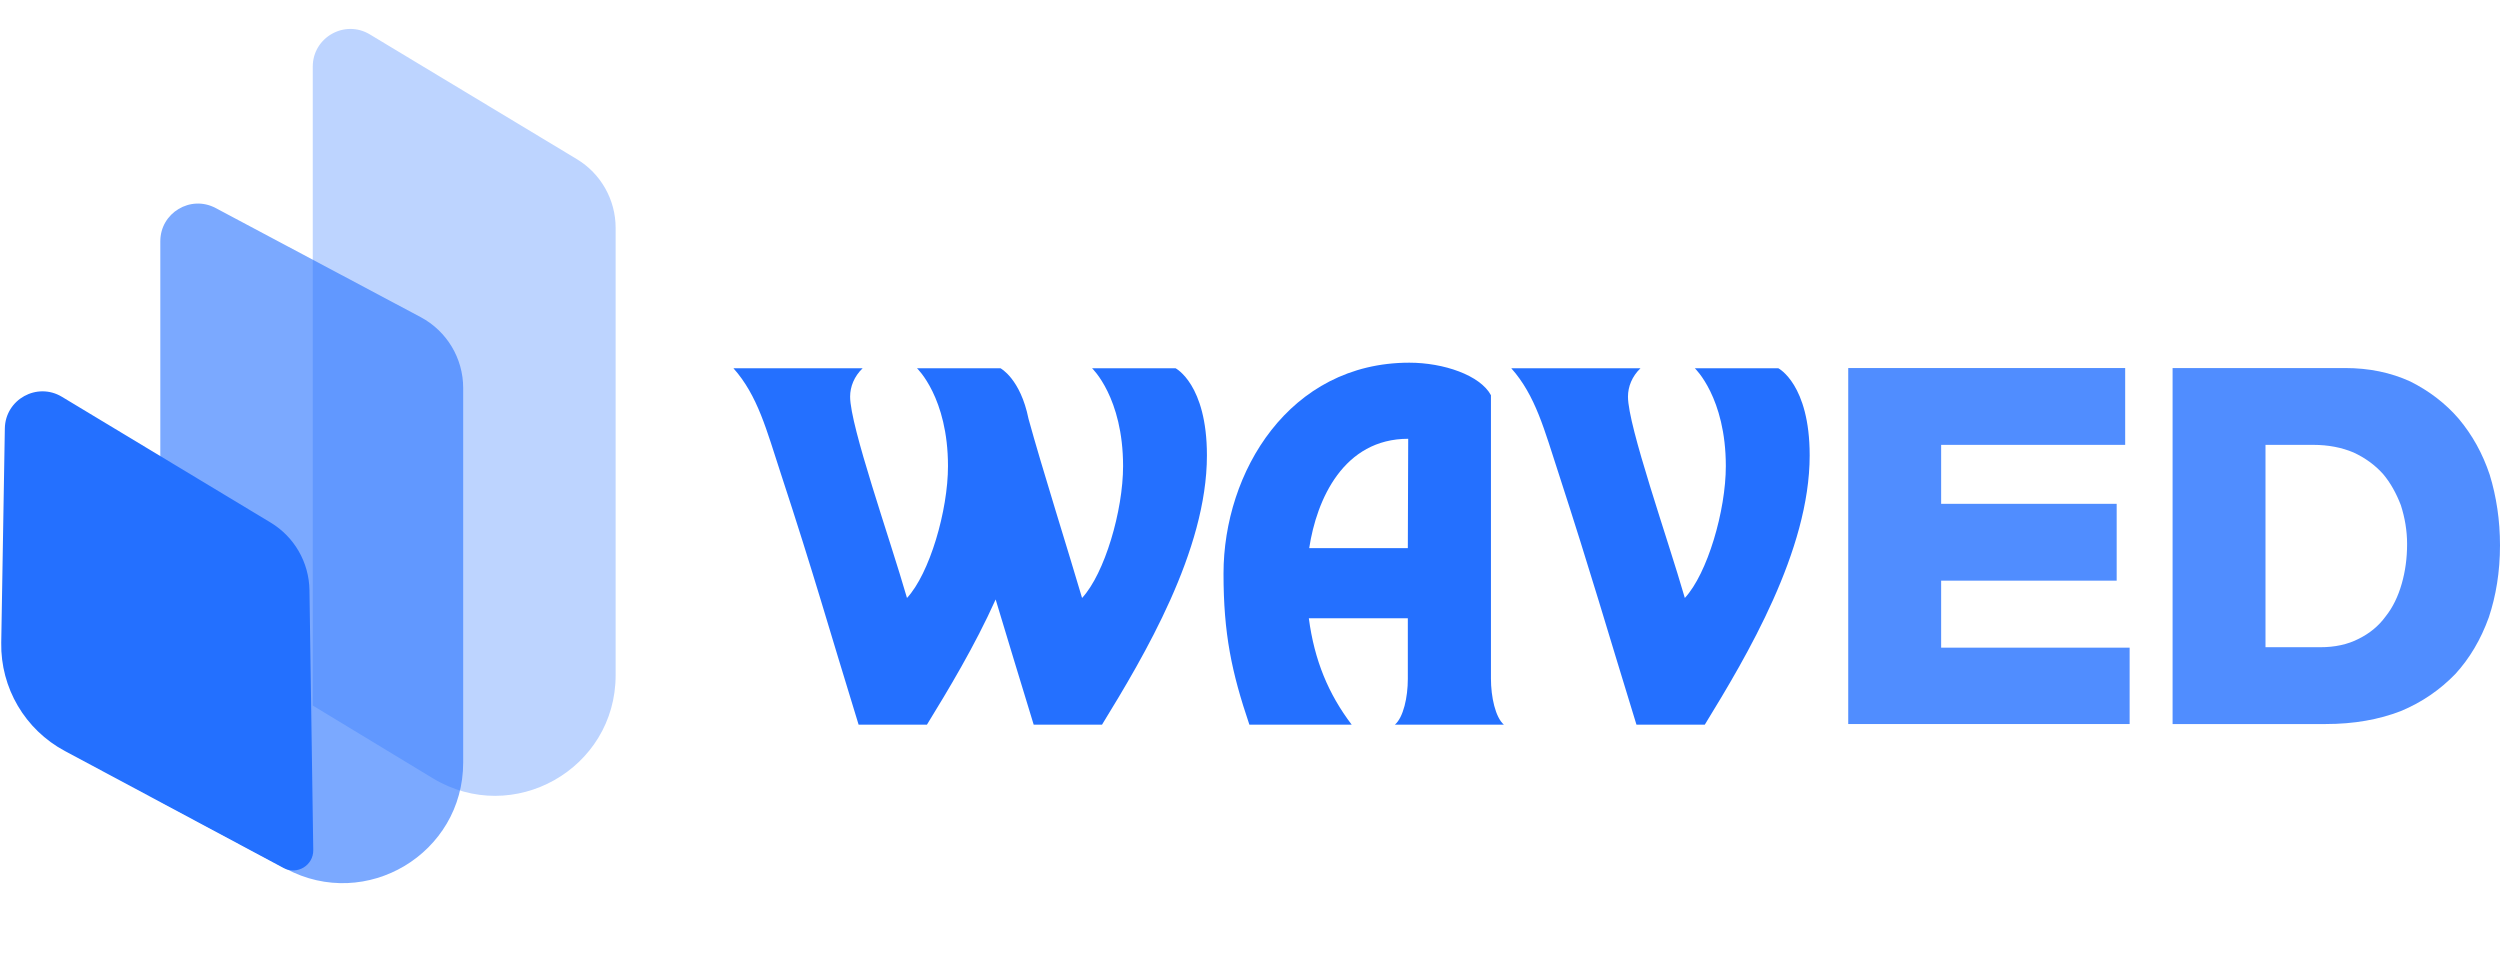
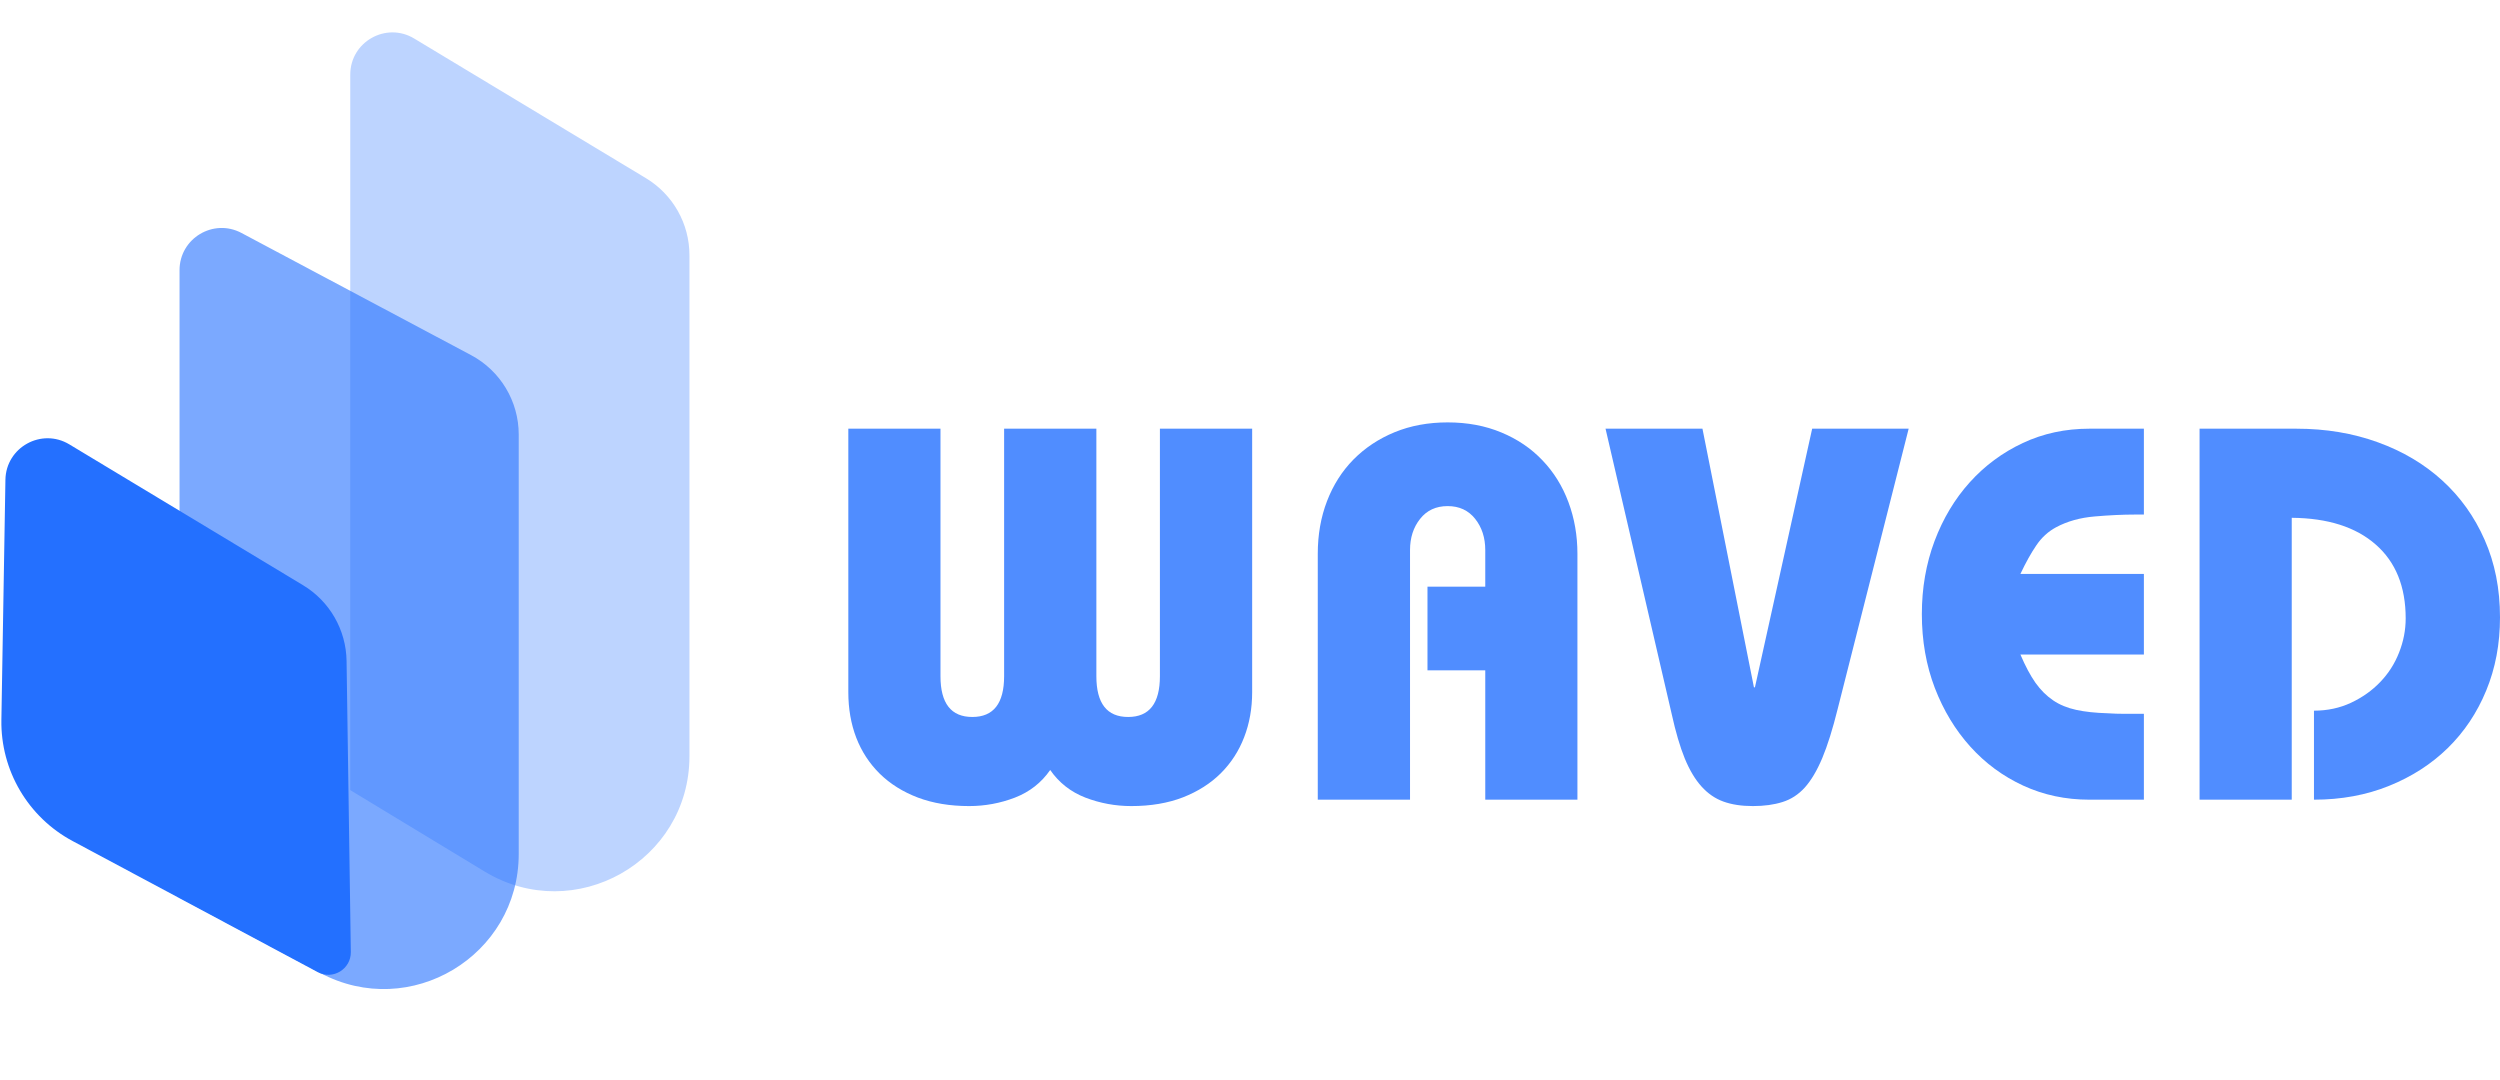
- <svg xmlns="http://www.w3.org/2000/svg" width="1868" height="720" viewBox="0 0 1868 720" fill="none">
-   <path d="M3.617 320.098C3.981 298.427 27.69 285.295 46.254 296.482L202.205 390.46C219.954 401.156 230.927 420.253 231.23 440.973L234.069 635.162C234.236 646.588 222.074 653.997 211.996 648.608L48.468 561.154C18.711 545.241 0.357 514.018 0.924 480.278L3.617 320.098Z" fill="#2470FF" />
+ <svg xmlns="http://www.w3.org/2000/svg" width="1668" height="720" viewBox="0 0 1668 720" fill="none">
+   <path d="M3.617 320.098C3.981 298.427 27.69 285.295 46.254 296.482L202.205 390.46C219.954 401.156 230.927 420.253 231.23 440.973L234.069 635.161C234.236 646.588 222.074 653.997 211.996 648.608L48.468 561.154C18.711 545.241 0.357 514.018 0.924 480.278L3.617 320.098Z" fill="#2470FF" />
  <path d="M233.696 49.785C233.696 27.9 257.593 14.4 276.338 25.696L430.97 118.88C448.987 129.737 460.002 149.236 460.002 170.27V504.522C460.002 574.651 383.346 617.836 323.367 581.497L233.696 527.17V49.785Z" fill="#2470FF" fill-opacity="0.3" />
  <path d="M119.785 180.265C119.785 159.045 142.388 145.468 161.122 155.437L314.276 236.931C333.855 247.35 346.091 267.72 346.091 289.899V569.783C346.091 637.777 273.59 681.214 213.637 649.141L119.785 598.933V180.265Z" fill="#2470FF" fill-opacity="0.6" />
-   <path d="M1581.58 376.46V433.866H1450.42V483.928H1591.26V541H1381V275H1587.93V332.405H1450.42V376.46H1581.58Z" fill="#508DFF" />
-   <path d="M1623.36 275H1752.19C1770.21 275 1786.23 278.338 1800.92 285.013C1814.93 292.021 1827.28 301.366 1837.29 313.048C1847.31 325.063 1854.98 338.747 1860.32 354.767C1865.33 371.12 1868 388.809 1868 407.499C1868 427.191 1865 445.213 1859.66 461.233C1853.65 477.921 1845.3 491.939 1834.62 503.62C1823.28 515.301 1809.93 524.646 1793.91 531.321C1777.55 537.662 1758.86 541 1737.84 541H1623.36V275ZM1692.78 483.595H1733.83C1744.51 483.595 1754.19 481.592 1762.53 477.253C1770.54 473.248 1777.22 467.908 1782.56 460.566C1787.9 453.891 1791.9 445.547 1794.57 436.202C1797.24 426.857 1798.58 417.178 1798.58 406.498C1798.58 396.486 1796.91 386.807 1793.91 377.462C1790.57 368.784 1786.23 360.774 1780.56 354.099C1774.55 347.424 1767.21 342.084 1758.53 338.079C1749.85 334.408 1739.84 332.405 1728.49 332.405H1692.78V483.595Z" fill="#508DFF" />
-   <path d="M548 275.148C566.211 295.563 572.832 321.508 583.32 353.523C608.434 429.977 618.922 468.062 641.551 541.469H692.609C708.336 515.805 728.211 482.957 743.949 447.906C752.504 476.336 761.059 504.484 772.367 541.469H823.426C854.891 490.141 901.812 411.484 901.812 340.281C901.812 287.008 878.352 275.148 878.352 275.148H815.973C815.973 275.148 839.164 296.945 839.164 348.273C839.164 381.672 825.359 428.594 808.52 446.805C799.145 414.789 778.168 348.273 768.512 312.953C762.43 282.871 747.535 275.148 747.535 275.148H685.156C685.156 275.148 708.336 296.945 708.336 348.273C708.336 381.672 694.543 428.594 677.703 446.805C664.73 401.816 635.211 318.473 635.211 296.395C635.211 288.941 638.246 281.219 644.586 275.148H548Z" fill="#2470FF" />
-   <path d="M933.537 541.469H1009.98C992.599 518.559 982.111 493.445 977.962 461.98H1051.93V507.25C1051.93 521.043 1048.61 535.949 1042.27 541.469H1123.69C1117.35 535.949 1114.03 520.773 1114.03 506.969V295.293C1106.02 280.387 1078.71 271 1053.03 271C963.337 271 914.212 352.691 914.212 428.594C914.212 473.582 920.283 502.281 933.537 541.469ZM978.244 409.551C983.763 373.117 1003.91 327.859 1052.21 327.859L1051.93 409.551H978.244Z" fill="#2470FF" />
-   <path d="M1164.53 353.523C1189.37 429.977 1200.13 468.062 1222.76 541.469H1273.82C1305.28 490.141 1352.19 411.484 1352.19 340.281C1352.19 287.008 1328.74 275.148 1328.74 275.148H1266.36C1266.36 275.148 1289.54 296.945 1289.54 348.273C1289.54 381.672 1275.75 428.594 1258.91 446.805C1245.94 401.816 1216.42 318.473 1216.42 296.395C1216.42 288.941 1219.45 281.219 1225.79 275.148H1129.21C1147.42 295.563 1154.04 321.508 1164.53 353.523Z" fill="#2470FF" />
+   <path d="M627.491 286.025V451.161C627.491 469.296 634.577 478.363 648.748 478.363C662.875 478.363 669.946 469.296 669.946 451.161V286.025H731.497V451.161C731.497 469.296 738.552 478.363 752.694 478.363C766.821 478.363 773.892 469.296 773.892 451.161V286.025H835.442V461.79C835.442 472.644 833.656 482.672 830.098 491.874C826.57 501.047 821.391 509.049 814.545 515.894C807.7 522.71 799.263 528.069 789.264 531.988C779.251 535.861 767.767 537.812 754.796 537.812C744.182 537.812 733.974 535.921 724.171 532.168C714.398 528.37 706.576 522.23 700.691 513.733C694.806 522.23 686.955 528.37 677.152 532.168C667.379 535.921 657.185 537.812 646.587 537.812C633.856 537.812 622.477 535.921 612.478 532.168C602.465 528.37 593.983 523.07 587.017 516.255C580.082 509.409 574.842 501.392 571.284 492.175C567.756 482.972 566 472.839 566 461.79V286.025H627.491Z" fill="#508DFF" />
+   <path d="M1052.46 533.549H990.969V447.258H952.417V391.412H990.969V367.032C990.969 358.79 988.717 351.839 984.243 346.195C979.755 340.52 973.63 337.668 965.868 337.668C958.092 337.668 951.967 340.52 947.493 346.195C943.004 351.839 940.768 358.79 940.768 367.032V533.549H879.217V369.494C879.217 356.764 881.273 345.039 885.402 334.305C889.515 323.586 895.4 314.339 903.056 306.562C910.743 298.801 919.885 292.736 930.499 288.367C941.098 284.013 952.898 281.822 965.868 281.822C979.079 281.822 991.029 284.074 1001.72 288.547C1012.44 292.991 1021.56 299.176 1029.1 307.103C1036.67 314.999 1042.45 324.307 1046.45 335.026C1050.45 345.759 1052.46 357.244 1052.46 369.494V533.549Z" fill="#508DFF" />
+   <path d="M1135.88 286.025L1170.23 458.607H1170.89L1209.08 286.025H1273.46L1226.08 473.079C1222.74 486.53 1219.32 497.444 1215.81 505.806C1212.28 514.183 1208.39 520.729 1204.16 525.442C1199.91 530.126 1194.94 533.354 1189.27 535.11C1183.62 536.912 1177.03 537.813 1169.51 537.813C1161.94 537.813 1155.4 536.807 1149.87 534.81C1144.35 532.814 1139.46 529.451 1135.22 524.722C1130.97 520.008 1127.25 513.763 1124.05 505.986C1120.88 498.18 1118 488.392 1115.41 476.622L1071.21 286.025H1135.88Z" fill="#508DFF" />
+   <path d="M1430.4 286.024V343.312H1424.4C1416.38 343.312 1407.48 343.732 1397.67 344.573C1387.9 345.383 1379.25 347.8 1371.73 351.839C1366.52 354.646 1362.15 358.654 1358.64 363.849C1355.11 369.013 1351.57 375.378 1348.01 382.944H1430.4V436.689H1348.01C1351.33 444.465 1354.69 450.77 1358.1 455.604C1361.54 460.408 1365.44 464.296 1369.81 467.254C1374.16 470.226 1379.3 472.343 1385.18 473.619C1391.07 474.91 1398.12 475.661 1406.38 475.901C1409.89 476.141 1413.6 476.261 1417.49 476.261C1421.41 476.261 1425.72 476.261 1430.4 476.261V533.549H1394.01C1378.19 533.549 1363.5 530.426 1349.93 524.181C1336.39 517.936 1324.62 509.274 1314.62 498.179C1304.61 487.1 1296.7 474.025 1290.9 458.967C1285.14 443.88 1282.26 427.486 1282.26 409.786C1282.26 392.342 1285.08 376.084 1290.72 361.026C1296.4 345.939 1304.25 332.848 1314.26 321.754C1324.26 310.675 1336.06 301.937 1349.63 295.572C1363.2 289.207 1377.99 286.024 1394.01 286.024H1430.4Z" fill="#508DFF" />
+   <path d="M1532.23 286.025C1551.8 286.025 1569.89 289.057 1586.51 295.092C1603.12 301.097 1617.44 309.594 1629.45 320.553C1641.49 331.482 1650.92 344.678 1657.73 360.126C1664.58 375.588 1668 392.853 1668 411.948C1668 429.603 1664.94 445.861 1658.81 460.709C1652.69 475.571 1644.13 488.362 1633.17 499.08C1622.2 509.814 1609.11 518.236 1593.9 524.361C1578.72 530.486 1562.04 533.549 1543.88 533.549V474.16C1552.84 474.16 1561.08 472.403 1568.62 468.875C1576.18 465.318 1582.67 460.709 1588.07 455.064C1593.51 449.419 1597.7 442.904 1600.62 435.488C1603.58 428.042 1605.07 420.415 1605.07 412.609C1605.07 391.397 1598.4 374.958 1585.07 363.308C1571.77 351.629 1553.1 345.684 1529.05 345.474V533.549H1467.55V286.025H1532.23Z" fill="#508DFF" />
</svg>
